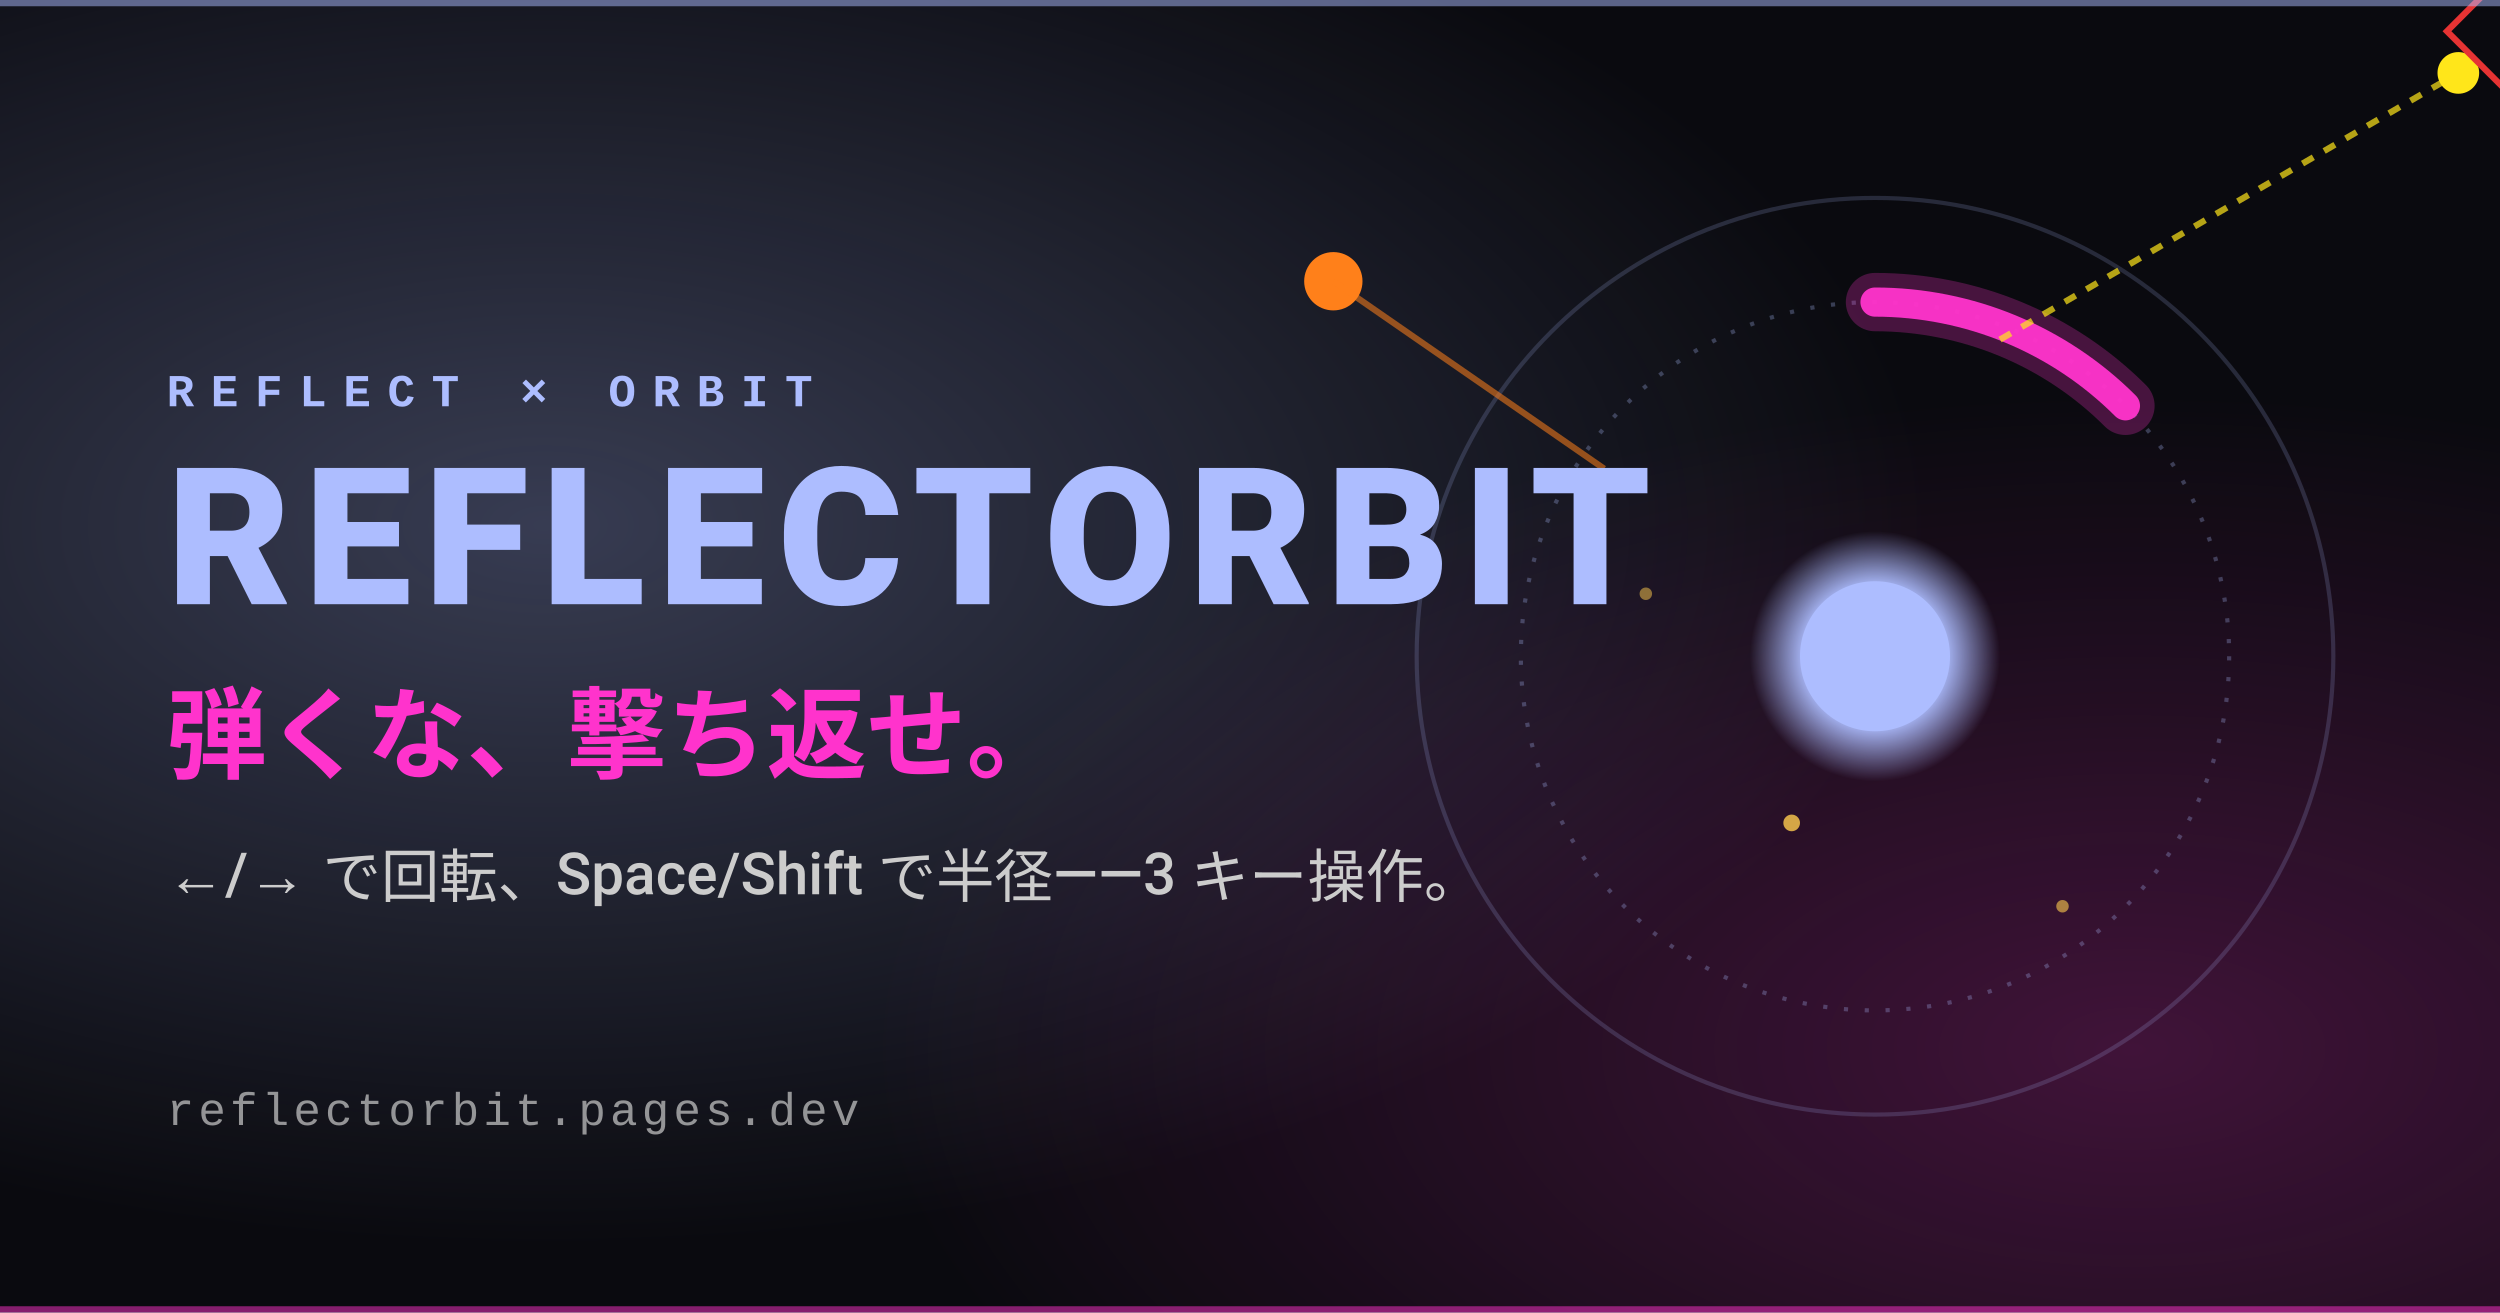
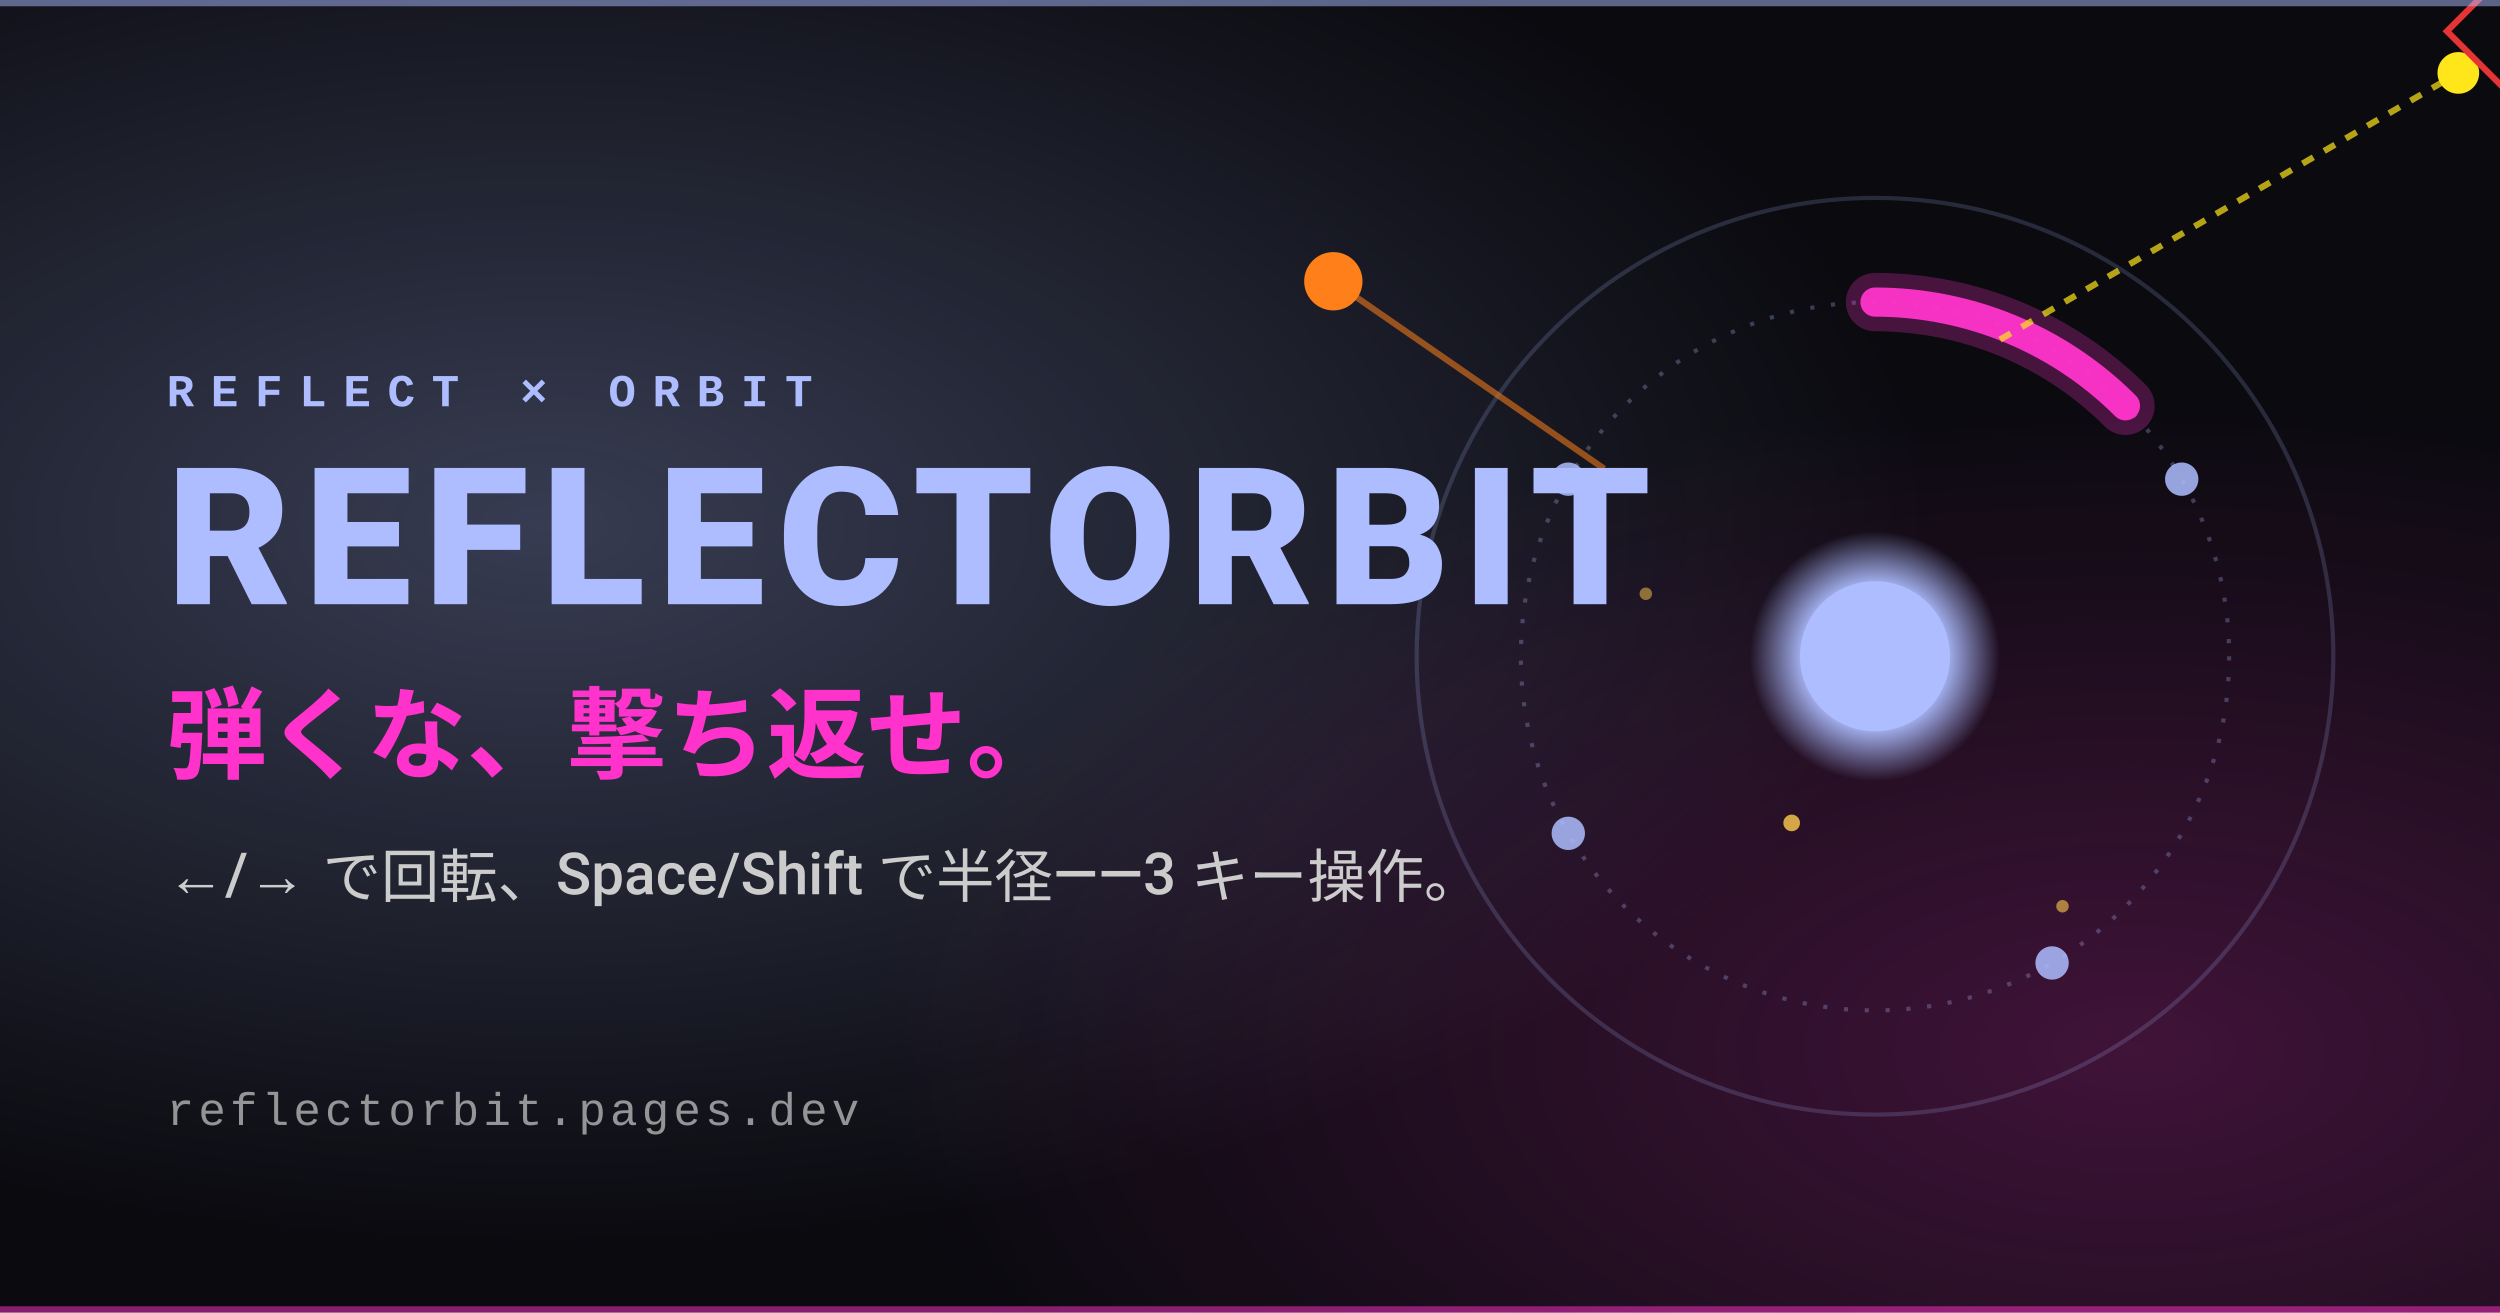
<svg xmlns="http://www.w3.org/2000/svg" viewBox="0 0 1200 630" width="1200" height="630" role="img" aria-label="REFLECTORBIT — 軌道反射アクション">
  <defs>
    <radialGradient id="bgGlowCore" cx="22%" cy="40%" r="55%">
      <stop offset="0%" stop-color="#adbdff" stop-opacity="0.28" />
      <stop offset="100%" stop-color="#adbdff" stop-opacity="0" />
    </radialGradient>
    <radialGradient id="bgGlowShield" cx="85%" cy="80%" r="50%">
      <stop offset="0%" stop-color="#ff33cc" stop-opacity="0.22" />
      <stop offset="100%" stop-color="#ff33cc" stop-opacity="0" />
    </radialGradient>
    <radialGradient id="coreFill" cx="50%" cy="50%" r="50%">
      <stop offset="0%" stop-color="#e6faff" />
      <stop offset="55%" stop-color="#adbdff" />
      <stop offset="100%" stop-color="#adbdff" stop-opacity="0" />
    </radialGradient>
  </defs>
  <rect width="1200" height="630" fill="#0a0a0f" />
  <rect width="1200" height="630" fill="url(#bgGlowCore)" />
  <rect width="1200" height="630" fill="url(#bgGlowShield)" />
  <g transform="translate(900 315)">
    <circle r="220" fill="none" stroke="#adbdff" stroke-opacity="0.18" stroke-width="2" />
    <circle r="170" fill="none" stroke="#adbdff" stroke-opacity="0.28" stroke-width="2" stroke-dasharray="2 8" />
+     <circle cx="85" cy="147.22" r="8" fill="#adbdff" opacity="0.85" />
+     <circle cx="-147.22" cy="85" r="8" fill="#adbdff" opacity="0.85" />
+     <circle cx="-147.22" cy="-85" r="8" fill="#adbdff" opacity="0.85" />
+     <circle cx="147.22" cy="-85" r="8" fill="#adbdff" opacity="0.85" />
    <circle r="60" fill="url(#coreFill)" />
    <circle r="36" fill="#adbdff" />
    <path d="M 0 -170 A 170 170 0 0 1 120.21 -120.21" fill="none" stroke="#ff33cc" stroke-width="14" stroke-linecap="round" opacity="0.95" />
    <path d="M 0 -170 A 170 170 0 0 1 120.21 -120.21" fill="none" stroke="#ff33cc" stroke-width="28" stroke-linecap="round" opacity="0.25" />
    <circle cx="-260" cy="-180" r="14" fill="#ff801a" />
    <line x1="-260" y1="-180" x2="-130" y2="-90" stroke="#ff801a" stroke-width="3" stroke-opacity="0.55" />
    <line x1="60" y1="-152" x2="280" y2="-280" stroke="#ffe61a" stroke-width="3" stroke-opacity="0.7" stroke-dasharray="6 6" />
    <circle cx="280" cy="-280" r="10" fill="#ffe61a" />
    <g transform="translate(300 -300)">
      <rect x="-18" y="-18" width="36" height="36" fill="none" stroke="#e63333" stroke-width="3" transform="rotate(45)" />
    </g>
    <circle cx="-40" cy="80" r="4" fill="#ffcc4d" opacity="0.8" />
    <circle cx="90" cy="120" r="3" fill="#ffcc4d" opacity="0.6" />
    <circle cx="-110" cy="-30" r="3" fill="#ffcc4d" opacity="0.5" />
  </g>
  <g transform="translate(80 0)">
    <text x="0" y="195" font-family="ui-monospace, SFMono-Regular, Menlo, Monaco, Consolas, 'Liberation Mono', monospace" font-size="22" letter-spacing="8" fill="#adbdff" font-weight="600">REFLECT × ORBIT</text>
    <text x="0" y="290" font-family="ui-sans-serif, system-ui, -apple-system, 'Segoe UI', Roboto, 'Helvetica Neue', Arial, sans-serif" font-size="92" letter-spacing="6" fill="#adbdff" font-weight="800">REFLECTORBIT</text>
    <text x="0" y="370" font-family="ui-sans-serif, system-ui, -apple-system, 'Segoe UI', Roboto, 'Helvetica Neue', Arial, sans-serif" font-size="48" fill="#ff33cc" font-weight="700">弾くな、撃ち返せ。</text>
    <text x="0" y="430" font-family="ui-sans-serif, system-ui, -apple-system, 'Segoe UI', Roboto, 'Helvetica Neue', Arial, sans-serif" font-size="28" fill="#cccccc" font-weight="500">←/→ で回転、Space/Shift で半径——3 キー操作。</text>
    <text x="0" y="540" font-family="ui-monospace, SFMono-Regular, Menlo, Monaco, Consolas, 'Liberation Mono', monospace" font-size="22" letter-spacing="2" fill="#cccccc" fill-opacity="0.7">reflectorbit.pages.dev</text>
  </g>
  <rect x="0" y="0" width="1200" height="3" fill="#adbdff" fill-opacity="0.5" />
  <rect x="0" y="627" width="1200" height="3" fill="#ff33cc" fill-opacity="0.5" />
</svg>
